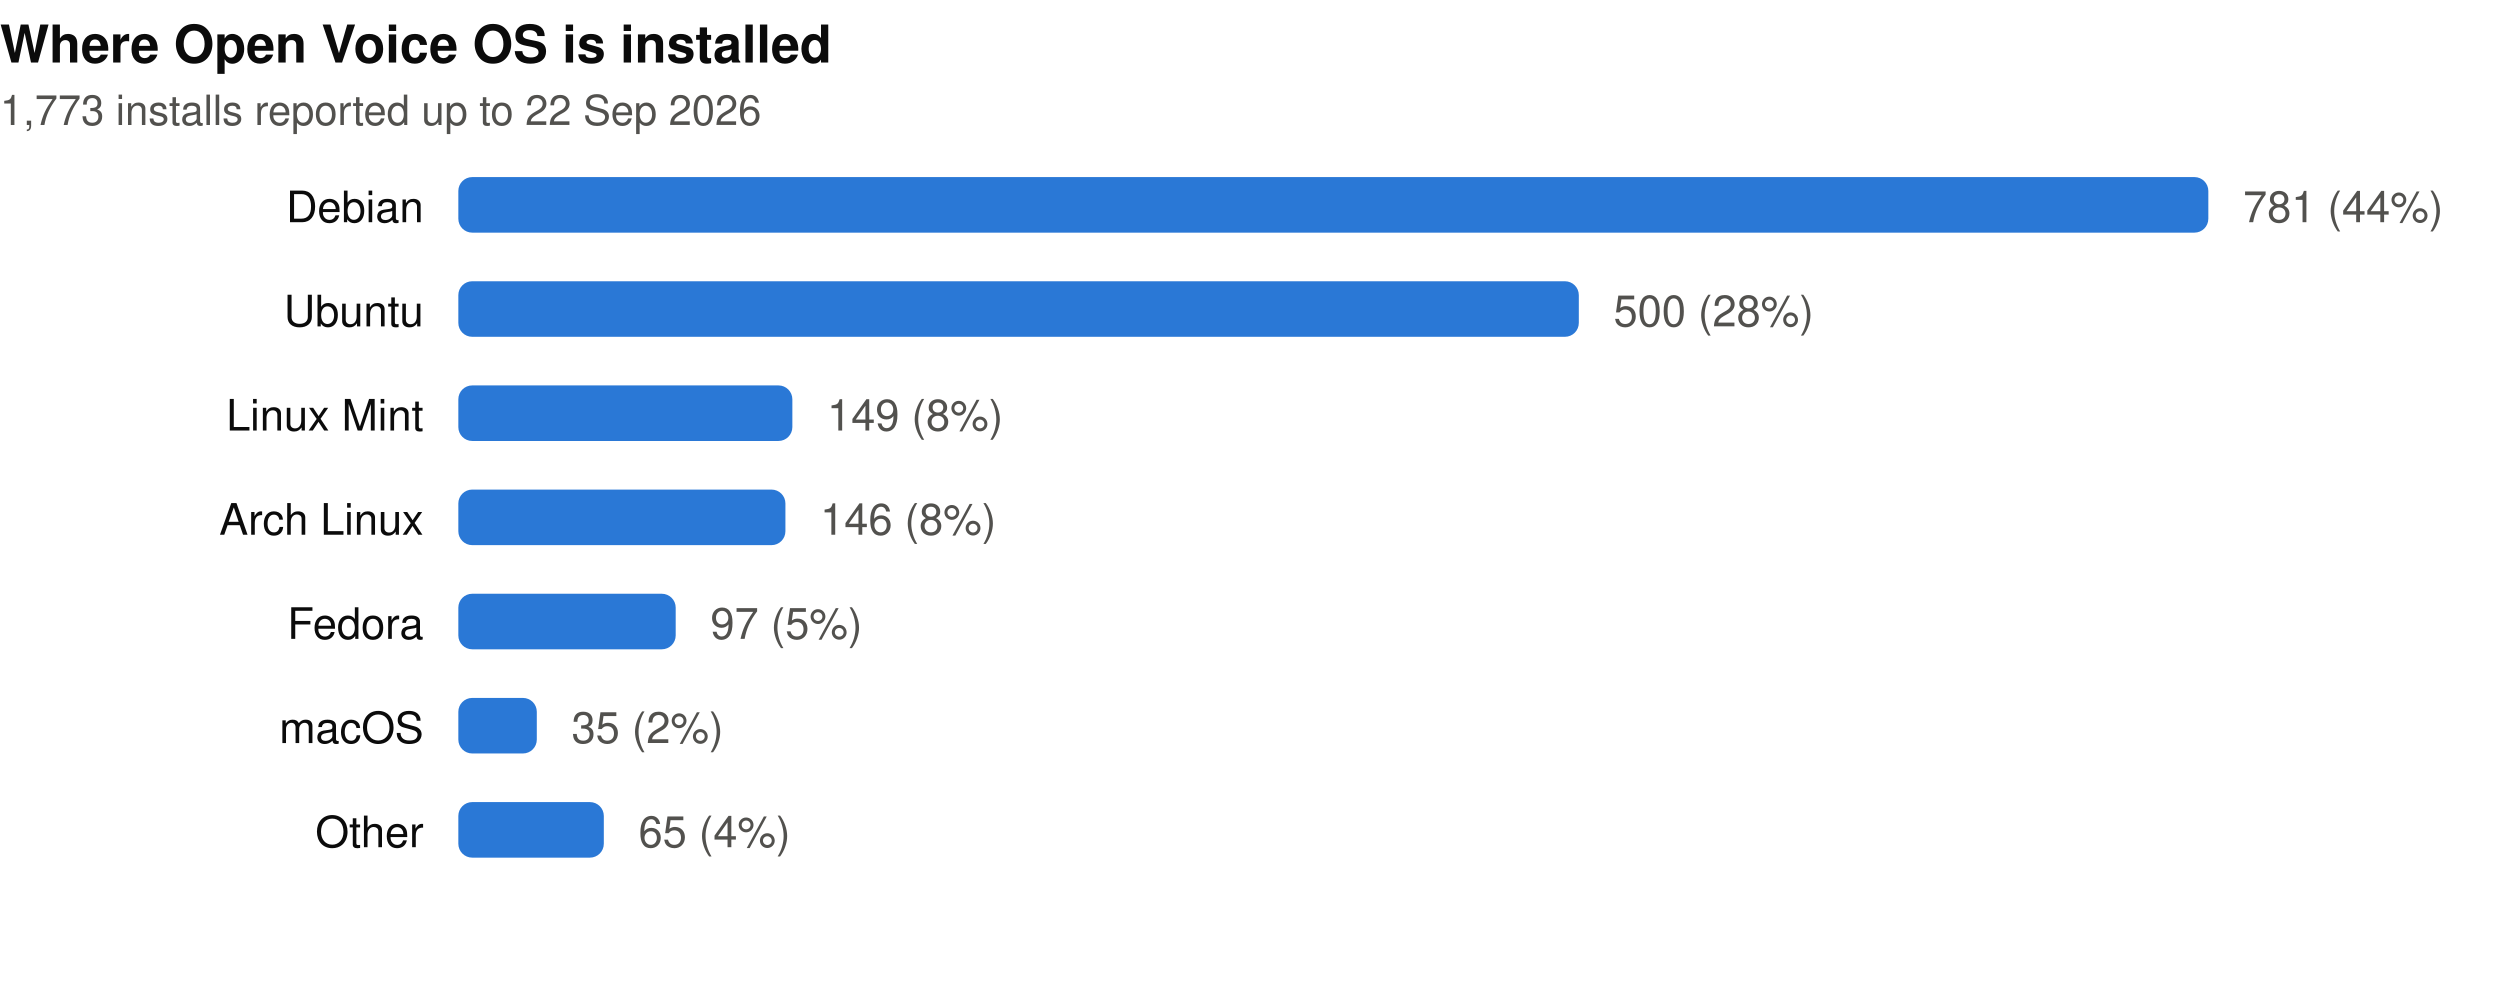
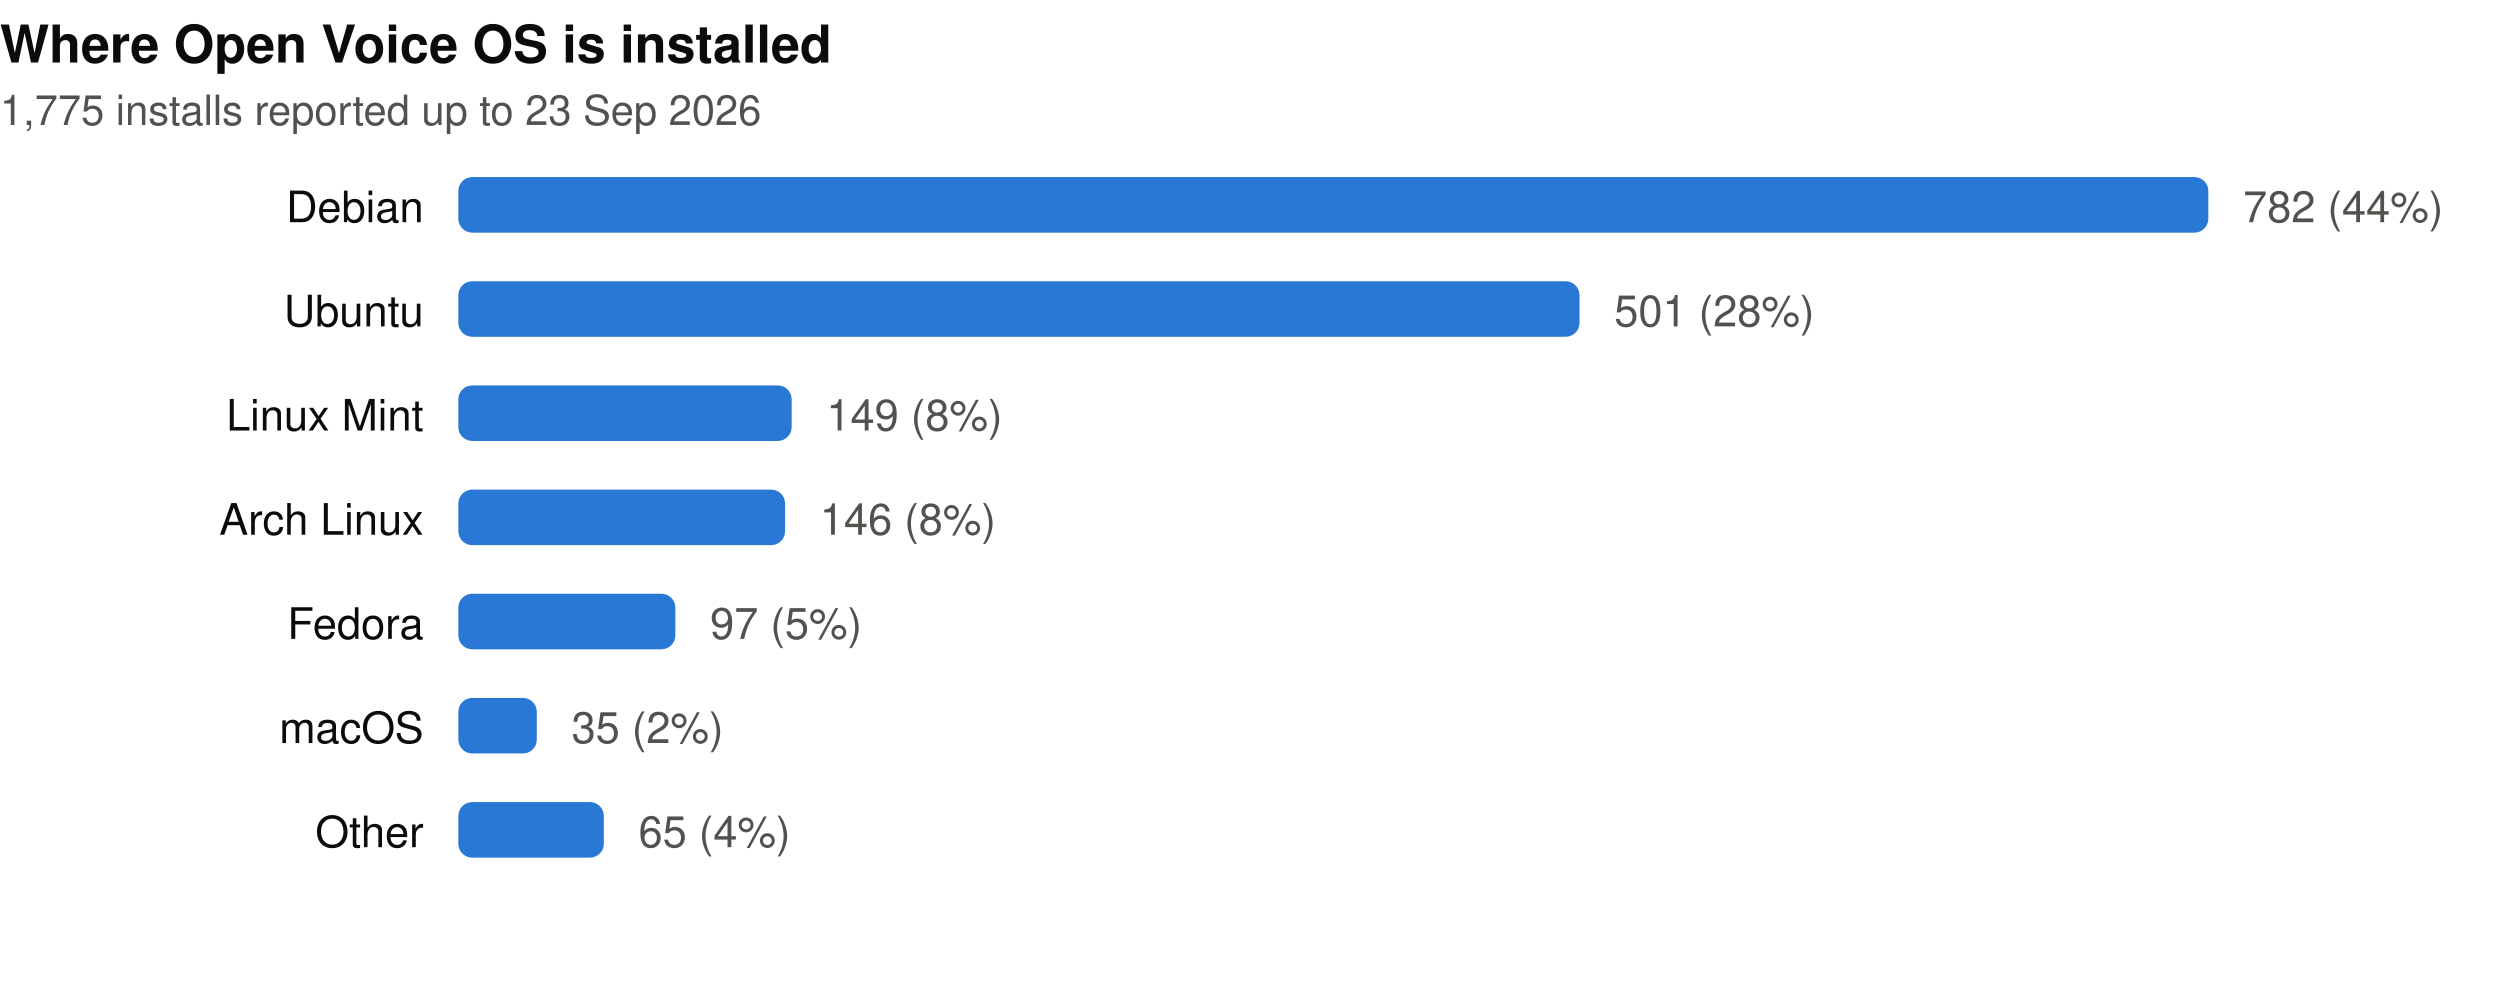
- <svg xmlns="http://www.w3.org/2000/svg" width="720" height="284" viewBox="0 0 720 284" role="img" aria-label="Where Open Voice OS is installed. 1,773 installs reported up to 22 Sep 2026">
+ <svg xmlns="http://www.w3.org/2000/svg" width="720" height="284" viewBox="0 0 720 284" role="img" aria-label="Where Open Voice OS is installed. 1,775 installs reported up to 23 Sep 2026">
  <text x="0" y="18" font-family="ui-sans-serif,-apple-system,BlinkMacSystemFont,'Segoe UI',Helvetica,Arial,sans-serif" font-size="15" font-weight="600" fill="#0b0b0b">Where Open Voice OS is installed</text>
-   <text x="0" y="36" font-family="ui-sans-serif,-apple-system,BlinkMacSystemFont,'Segoe UI',Helvetica,Arial,sans-serif" font-size="12" fill="#52514e">1,773 installs reported up to 22 Sep 2026</text>
+   <text x="0" y="36" font-family="ui-sans-serif,-apple-system,BlinkMacSystemFont,'Segoe UI',Helvetica,Arial,sans-serif" font-size="12" fill="#52514e">1,775 installs reported up to 23 Sep 2026</text>
  <text x="122" y="64.0" text-anchor="end" font-family="ui-sans-serif,-apple-system,BlinkMacSystemFont,'Segoe UI',Helvetica,Arial,sans-serif" font-size="12.5" fill="#0b0b0b">Debian</text>
  <rect x="132" y="51.0" width="504.0" height="16" rx="4" fill="#2a78d6" />
-   <text x="646.0" y="64.0" font-family="ui-sans-serif,-apple-system,BlinkMacSystemFont,'Segoe UI',Helvetica,Arial,sans-serif" font-size="12.5" fill="#52514e">781 (44%)</text>
+   <text x="646.0" y="64.0" font-family="ui-sans-serif,-apple-system,BlinkMacSystemFont,'Segoe UI',Helvetica,Arial,sans-serif" font-size="12.5" fill="#52514e">782 (44%)</text>
  <text x="122" y="94.0" text-anchor="end" font-family="ui-sans-serif,-apple-system,BlinkMacSystemFont,'Segoe UI',Helvetica,Arial,sans-serif" font-size="12.5" fill="#0b0b0b">Ubuntu</text>
-   <rect x="132" y="81.0" width="322.7" height="16" rx="4" fill="#2a78d6" />
-   <text x="464.7" y="94.0" font-family="ui-sans-serif,-apple-system,BlinkMacSystemFont,'Segoe UI',Helvetica,Arial,sans-serif" font-size="12.5" fill="#52514e">500 (28%)</text>
+   <rect x="132" y="81.0" width="322.9" height="16" rx="4" fill="#2a78d6" />
+   <text x="464.9" y="94.0" font-family="ui-sans-serif,-apple-system,BlinkMacSystemFont,'Segoe UI',Helvetica,Arial,sans-serif" font-size="12.5" fill="#52514e">501 (28%)</text>
  <text x="122" y="124.0" text-anchor="end" font-family="ui-sans-serif,-apple-system,BlinkMacSystemFont,'Segoe UI',Helvetica,Arial,sans-serif" font-size="12.5" fill="#0b0b0b">Linux Mint</text>
-   <rect x="132" y="111.0" width="96.2" height="16" rx="4" fill="#2a78d6" />
-   <text x="238.2" y="124.0" font-family="ui-sans-serif,-apple-system,BlinkMacSystemFont,'Segoe UI',Helvetica,Arial,sans-serif" font-size="12.5" fill="#52514e">149 (8%)</text>
+   <rect x="132" y="111.0" width="96.0" height="16" rx="4" fill="#2a78d6" />
+   <text x="238.0" y="124.0" font-family="ui-sans-serif,-apple-system,BlinkMacSystemFont,'Segoe UI',Helvetica,Arial,sans-serif" font-size="12.5" fill="#52514e">149 (8%)</text>
  <text x="122" y="154.0" text-anchor="end" font-family="ui-sans-serif,-apple-system,BlinkMacSystemFont,'Segoe UI',Helvetica,Arial,sans-serif" font-size="12.5" fill="#0b0b0b">Arch Linux</text>
-   <rect x="132" y="141.0" width="94.2" height="16" rx="4" fill="#2a78d6" />
-   <text x="236.2" y="154.0" font-family="ui-sans-serif,-apple-system,BlinkMacSystemFont,'Segoe UI',Helvetica,Arial,sans-serif" font-size="12.5" fill="#52514e">146 (8%)</text>
+   <rect x="132" y="141.0" width="94.1" height="16" rx="4" fill="#2a78d6" />
+   <text x="236.1" y="154.0" font-family="ui-sans-serif,-apple-system,BlinkMacSystemFont,'Segoe UI',Helvetica,Arial,sans-serif" font-size="12.5" fill="#52514e">146 (8%)</text>
  <text x="122" y="184.0" text-anchor="end" font-family="ui-sans-serif,-apple-system,BlinkMacSystemFont,'Segoe UI',Helvetica,Arial,sans-serif" font-size="12.5" fill="#0b0b0b">Fedora</text>
-   <rect x="132" y="171.0" width="62.6" height="16" rx="4" fill="#2a78d6" />
-   <text x="204.6" y="184.0" font-family="ui-sans-serif,-apple-system,BlinkMacSystemFont,'Segoe UI',Helvetica,Arial,sans-serif" font-size="12.5" fill="#52514e">97 (5%)</text>
+   <rect x="132" y="171.0" width="62.5" height="16" rx="4" fill="#2a78d6" />
+   <text x="204.5" y="184.0" font-family="ui-sans-serif,-apple-system,BlinkMacSystemFont,'Segoe UI',Helvetica,Arial,sans-serif" font-size="12.5" fill="#52514e">97 (5%)</text>
  <text x="122" y="214.0" text-anchor="end" font-family="ui-sans-serif,-apple-system,BlinkMacSystemFont,'Segoe UI',Helvetica,Arial,sans-serif" font-size="12.5" fill="#0b0b0b">macOS</text>
  <rect x="132" y="201.0" width="22.6" height="16" rx="4" fill="#2a78d6" />
  <text x="164.6" y="214.0" font-family="ui-sans-serif,-apple-system,BlinkMacSystemFont,'Segoe UI',Helvetica,Arial,sans-serif" font-size="12.5" fill="#52514e">35 (2%)</text>
  <text x="122" y="244.0" text-anchor="end" font-family="ui-sans-serif,-apple-system,BlinkMacSystemFont,'Segoe UI',Helvetica,Arial,sans-serif" font-size="12.5" fill="#0b0b0b">Other</text>
  <rect x="132" y="231.0" width="41.9" height="16" rx="4" fill="#2a78d6" />
  <text x="183.9" y="244.0" font-family="ui-sans-serif,-apple-system,BlinkMacSystemFont,'Segoe UI',Helvetica,Arial,sans-serif" font-size="12.5" fill="#52514e">65 (4%)</text>
</svg>
